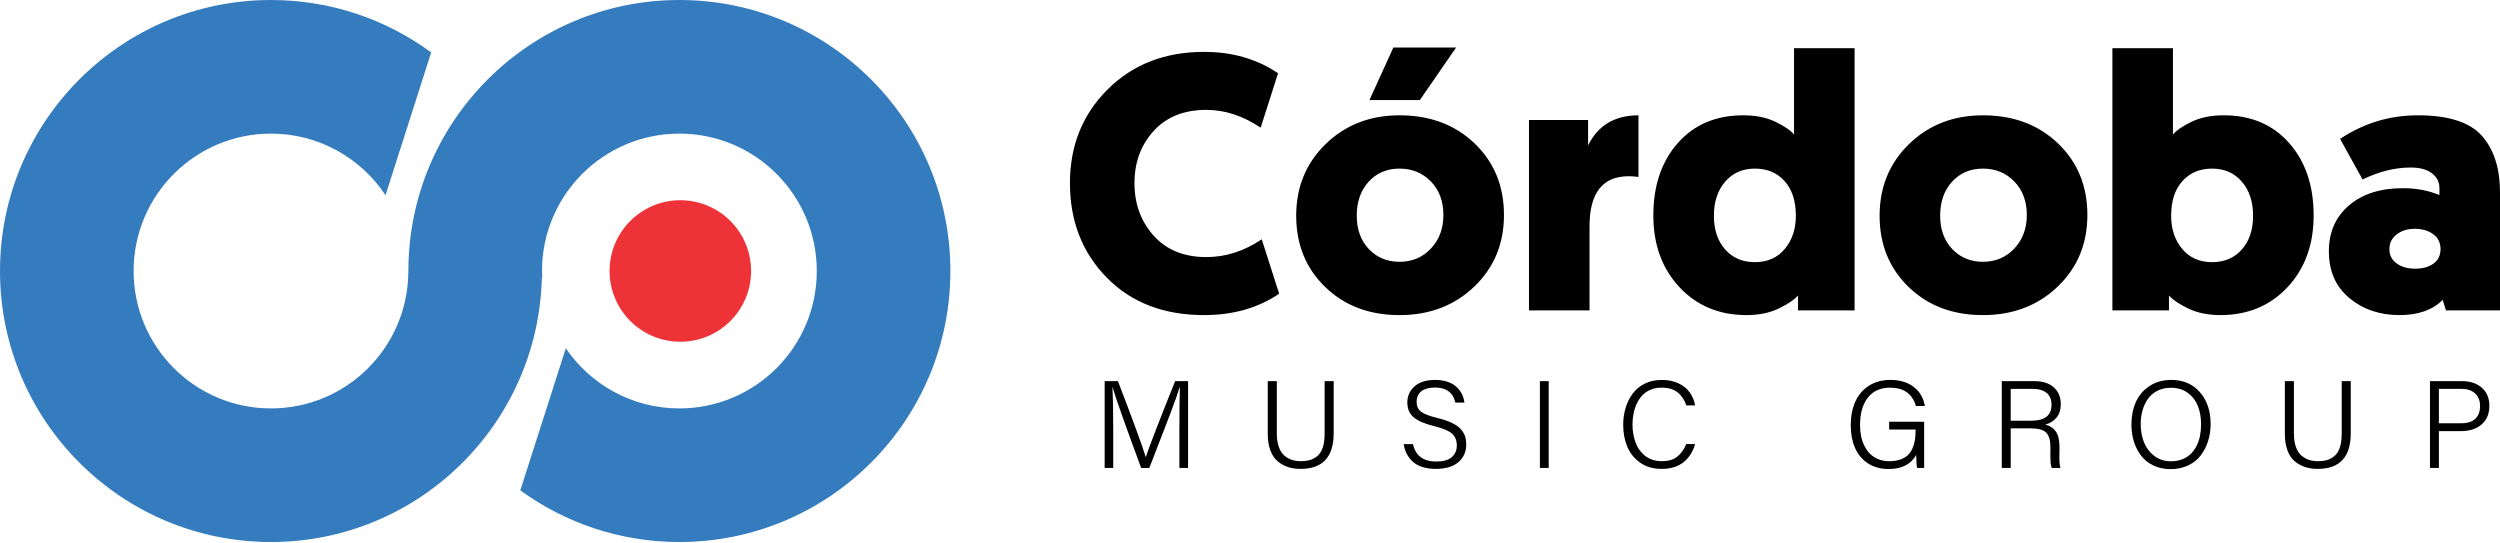
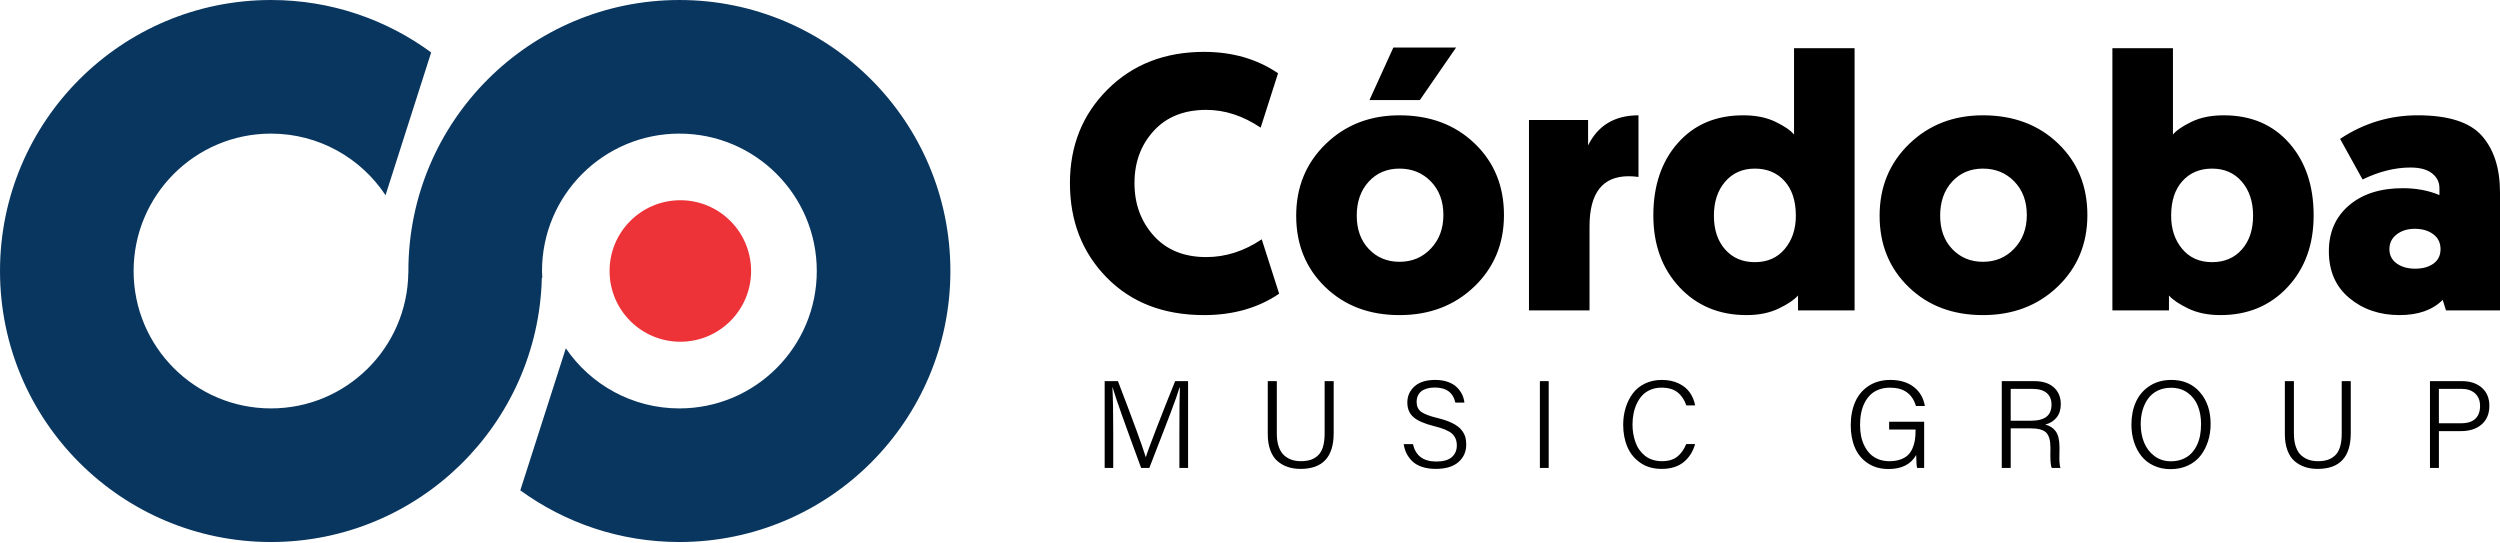
<svg xmlns="http://www.w3.org/2000/svg" xml:space="preserve" width="70.966mm" height="15.386mm" version="1.1" style="shape-rendering:geometricPrecision; text-rendering:geometricPrecision; image-rendering:optimizeQuality; fill-rule:evenodd; clip-rule:evenodd" viewBox="0 0 2976.7 645.36">
  <defs>
    <style type="text/css">
   
    .fil0 {fill:#ED3238;fill-rule:nonzero}
-     .fil1 {fill:#347CBE;fill-rule:nonzero}
    .fil2 {fill:black;fill-rule:nonzero}
+     .fil1 {fill:#09365F;fill-rule:nonzero}
   
  </style>
  </defs>
  <g id="Capa_x0020_1">
    <path class="fil0" d="M894.31 322.65c0,-46.54 -37.72,-84.24 -84.24,-84.24 -46.52,0 -84.26,37.7 -84.26,84.24 0,46.53 37.73,84.24 84.26,84.24 46.52,0 84.24,-37.72 84.24,-84.24z" />
    <path class="fil1" d="M808.94 0c-178.21,0 -322.69,144.47 -322.69,322.69 0,0.58 0.06,1.15 0.08,1.73l-0.16 0.36c-1.14,89.36 -73.85,161.5 -163.48,161.5 -90.35,0 -163.6,-73.25 -163.6,-163.59 0,-90.35 73.25,-163.6 163.6,-163.6 56.95,0 107.07,29.15 136.36,73.32l54.34 -169.98c-53.42,-39.23 -119.34,-62.43 -190.7,-62.43 -178.22,0 -322.69,144.47 -322.69,322.69 0,178.21 144.46,322.67 322.69,322.67 175.6,0 318.35,-140.32 322.48,-314.93l0.59 0.31c-0.13,-2.69 -0.4,-5.34 -0.4,-8.05 0,-90.35 73.25,-163.6 163.58,-163.6 90.34,0 163.59,73.25 163.59,163.6 0,90.34 -73.25,163.59 -163.59,163.59 -56.22,0 -105.79,-28.38 -135.23,-71.59l-54.2 169.16c53.21,38.65 118.63,61.51 189.43,61.51 178.21,0 322.67,-144.47 322.67,-322.67 0,-178.22 -144.47,-322.69 -322.67,-322.69z" />
    <path class="fil2" d="M1433.69 375.17c-48.07,0 -86.71,-14.89 -115.92,-44.68 -29.22,-29.79 -43.82,-67.28 -43.82,-112.46 0,-44.61 14.97,-81.81 44.9,-111.6 29.94,-29.79 68.22,-44.68 114.84,-44.68 33.67,0 63.03,8.49 88.07,25.47l-20.72 64.76c-21.01,-14.1 -42.6,-21.16 -64.76,-21.16 -26.48,0 -47.35,8.35 -62.6,25.04 -15.26,16.69 -22.88,37.42 -22.88,62.17 0,24.75 7.63,45.62 22.88,62.6 15.26,16.98 36.12,25.47 62.6,25.47 23.02,0 45.04,-7.05 66.05,-21.16l20.73 64.76c-25.04,16.98 -54.83,25.47 -89.37,25.47zm144.2 -33.46c-23.03,-22.31 -34.54,-50.58 -34.54,-84.83 0,-34.25 11.73,-62.75 35.19,-85.48 23.46,-22.74 52.74,-34.11 87.86,-34.11 36.27,0 66.05,11.15 89.37,33.46 23.31,22.31 34.97,50.73 34.97,85.27 0,34.25 -11.8,62.67 -35.4,85.27 -23.6,22.6 -53.25,33.89 -88.94,33.89 -35.98,0 -65.48,-11.15 -88.5,-33.46zm37.56 -84.83c0,16.4 4.82,29.65 14.46,39.72 9.64,10.08 21.8,15.11 36.48,15.11 14.97,0 27.42,-5.25 37.34,-15.76 9.93,-10.51 14.89,-23.82 14.89,-39.94 0,-16.4 -4.97,-29.72 -14.89,-39.94 -9.93,-10.21 -22.38,-15.32 -37.34,-15.32 -14.97,0 -27.2,5.18 -36.7,15.54 -9.5,10.36 -14.25,23.89 -14.25,40.58zm43.61 -200.32l74.69 0 -43.17 62.6 -60.01 0 28.49 -62.6zm291.85 80.73l0 73.4c-4.03,-0.57 -7.92,-0.86 -11.66,-0.86 -31.08,0 -46.63,19.86 -46.63,59.58l0 100.16 -72.1 0 0 -226.66 70.38 0 0 30.22c11.8,-23.89 31.8,-35.83 60.01,-35.83zm187.37 119.59c0,-17.56 -4.46,-31.3 -13.38,-41.23 -8.92,-9.93 -20.73,-14.89 -35.4,-14.89 -14.68,0 -26.48,5.18 -35.4,15.54 -8.92,10.36 -13.38,23.89 -13.38,40.58 0,16.69 4.46,30.08 13.38,40.15 8.92,10.08 20.72,15.11 35.4,15.11 14.97,0 26.84,-5.26 35.62,-15.76 8.78,-10.51 13.17,-23.67 13.17,-39.5zm2.59 112.68l0 -17.7c-4.61,5.18 -12.3,10.36 -23.1,15.54 -10.8,5.18 -23.53,7.77 -38.21,7.77 -32.52,0 -59.15,-11.08 -79.87,-33.24 -20.72,-22.16 -31.09,-50.66 -31.09,-85.48 0,-35.4 9.71,-64.11 29.14,-86.13 19.43,-22.02 45.4,-33.03 77.93,-33.03 14.97,0 27.78,2.59 38.43,7.77 10.65,5.18 17.99,10.22 22.02,15.11l0 -102.75 72.1 0 0 312.14 -67.35 0zm131.68 -27.85c-23.03,-22.31 -34.54,-50.58 -34.54,-84.83 0,-34.25 11.73,-62.75 35.19,-85.48 23.46,-22.74 52.74,-34.11 87.86,-34.11 36.27,0 66.05,11.15 89.37,33.46 23.31,22.31 34.97,50.73 34.97,85.27 0,34.25 -11.8,62.67 -35.4,85.27 -23.6,22.6 -53.25,33.89 -88.94,33.89 -35.98,0 -65.48,-11.15 -88.5,-33.46zm37.56 -84.83c0,16.4 4.82,29.65 14.46,39.72 9.64,10.08 21.8,15.11 36.48,15.11 14.97,0 27.42,-5.25 37.34,-15.76 9.93,-10.51 14.89,-23.82 14.89,-39.94 0,-16.4 -4.97,-29.72 -14.89,-39.94 -9.93,-10.21 -22.38,-15.32 -37.34,-15.32 -14.97,0 -27.2,5.18 -36.7,15.54 -9.5,10.36 -14.25,23.89 -14.25,40.58zm275.02 0c0,15.83 4.39,29 13.17,39.5 8.78,10.5 20.65,15.76 35.62,15.76 14.68,0 26.48,-5.04 35.4,-15.11 8.93,-10.07 13.38,-23.46 13.38,-40.15 0,-16.69 -4.46,-30.22 -13.38,-40.58 -8.92,-10.36 -20.72,-15.54 -35.4,-15.54 -14.68,0 -26.48,4.96 -35.4,14.89 -8.92,9.93 -13.38,23.67 -13.38,41.23zm-2.59 94.98l0 17.7 -67.35 0 0 -312.14 72.1 0 0 102.75c4.03,-4.89 11.37,-9.93 22.02,-15.11 10.65,-5.18 23.46,-7.77 38.42,-7.77 32.52,0 58.5,11.01 77.93,33.03 19.43,22.02 29.14,50.73 29.14,86.13 0,34.83 -10.36,63.32 -31.09,85.48 -20.72,22.16 -47.34,33.24 -79.87,33.24 -14.68,0 -27.42,-2.59 -38.21,-7.77 -10.79,-5.18 -18.49,-10.36 -23.1,-15.54zm190.39 -52.67c0,-22.74 7.99,-40.94 23.96,-54.61 15.97,-13.67 37.34,-20.51 64.11,-20.51 16.12,0 30.65,2.73 43.6,8.2l0 -8.2c0,-7.2 -2.95,-13.1 -8.85,-17.7 -5.9,-4.61 -14.46,-6.91 -25.69,-6.91 -18.42,0 -37.42,4.75 -56.99,14.24l-26.77 -48.35c28.21,-18.71 59,-28.07 92.39,-28.07 36.55,0 62.02,8.13 76.42,24.4 14.39,16.26 21.59,38.78 21.59,67.57l0 140.31 -64.33 0 -3.88 -12.52c-12.09,12.09 -29.22,18.13 -51.38,18.13 -23.6,0 -43.53,-6.76 -59.79,-20.29 -16.26,-13.53 -24.39,-32.09 -24.39,-55.69zm80.73 -20.08c-5.75,4.46 -8.64,10.29 -8.64,17.48 0,7.2 2.88,12.88 8.64,17.06 5.75,4.17 13.1,6.26 22.02,6.26 8.92,0 16.19,-2.01 21.8,-6.04 5.61,-4.03 8.42,-9.79 8.42,-17.27 0,-7.48 -2.88,-13.38 -8.63,-17.7 -5.76,-4.32 -13.1,-6.48 -22.02,-6.48 -8.63,0 -15.83,2.23 -21.59,6.69z" />
    <path class="fil2" d="M1404.29 511.3c0,-23.86 0.19,-40.49 0.57,-49.88l-0.43 0c-0.86,2.87 -2.2,6.95 -4.02,12.22 -1.82,5.27 -4.17,11.64 -7.05,19.11 -2.87,7.47 -5.51,14.33 -7.9,20.56 -2.4,6.23 -5.42,14.01 -9.06,23.36 -3.64,9.34 -6.28,16.17 -7.91,20.48l-9.77 0c-19.45,-52.7 -30.76,-84.66 -33.93,-95.87l-0.29 0c0.67,11.02 1,28.7 1,53.04l0 42.83 -10.21 0 0 -103.35 15.81 0c17.92,46.67 28.94,76.76 33.06,90.27l0.29 0c1.15,-4.12 5.47,-15.84 12.94,-35.15 7.47,-19.31 14.76,-37.68 21.85,-55.12l15.38 0 0 103.35 -10.35 0 0 -45.85zm116 5.03c0,6.23 0.81,11.57 2.45,16.03 1.63,4.45 3.85,7.86 6.68,10.21 2.83,2.34 5.82,4.02 8.98,5.03 3.16,1.01 6.66,1.51 10.49,1.51 4.31,0 8.1,-0.5 11.35,-1.51 3.26,-1.01 6.23,-2.73 8.91,-5.18 2.68,-2.44 4.69,-5.84 6.04,-10.21 1.34,-4.36 2.01,-9.65 2.01,-15.88l0 -62.53 10.78 0 0 61.95c0,28.36 -13.13,42.55 -39.39,42.55 -5.46,0 -10.47,-0.74 -15.02,-2.23 -4.55,-1.48 -8.67,-3.78 -12.36,-6.9 -3.69,-3.11 -6.56,-7.42 -8.62,-12.94 -2.06,-5.51 -3.09,-11.95 -3.09,-19.33l0 -63.1 10.78 0 0 62.53zm162.14 12.5c3.07,13.8 12.32,20.7 27.74,20.7 8.33,0 14.49,-1.75 18.47,-5.25 3.98,-3.5 5.96,-8.12 5.96,-13.87 0,-5.94 -1.87,-10.61 -5.6,-14.01 -3.74,-3.4 -10.83,-6.4 -21.27,-8.98 -11.59,-2.87 -19.84,-6.44 -24.72,-10.71 -4.89,-4.27 -7.33,-10.09 -7.33,-17.47 0,-7.66 2.85,-14.06 8.55,-19.19 5.7,-5.13 13.92,-7.69 24.65,-7.69 5.65,0 10.69,0.79 15.1,2.37 4.4,1.58 7.95,3.69 10.63,6.33 2.68,2.63 4.77,5.49 6.25,8.55 1.48,3.07 2.42,6.33 2.8,9.77l-10.78 0c-2.68,-11.98 -10.83,-17.97 -24.43,-17.97 -3.45,0 -6.54,0.38 -9.27,1.15 -2.73,0.77 -5.01,1.87 -6.83,3.31 -1.82,1.44 -3.21,3.23 -4.17,5.39 -0.96,2.16 -1.44,4.58 -1.44,7.26 0,5.18 1.8,9.1 5.39,11.79 3.59,2.68 10.18,5.18 19.76,7.47 7,1.72 12.84,3.76 17.54,6.11 4.69,2.35 8.19,4.94 10.49,7.76 2.3,2.83 3.86,5.6 4.67,8.33 0.81,2.73 1.22,5.87 1.22,9.42 0,8.44 -3.09,15.36 -9.27,20.77 -6.18,5.42 -15.16,8.12 -26.95,8.12 -6.23,0 -11.74,-0.81 -16.53,-2.44 -4.79,-1.63 -8.65,-3.88 -11.57,-6.76 -2.92,-2.87 -5.2,-5.99 -6.83,-9.35 -1.63,-3.35 -2.73,-6.99 -3.31,-10.92l11.07 0zm161.57 28.32l-10.49 0 0 -103.35 10.49 0 0 103.35zm174.36 -28.46c-2.59,9.1 -7.19,16.31 -13.8,21.63 -6.61,5.32 -15.34,7.98 -26.16,7.98 -9.77,0 -18.16,-2.4 -25.15,-7.19 -7,-4.79 -12.17,-11.09 -15.52,-18.9 -3.36,-7.81 -5.03,-16.65 -5.03,-26.52 0,-7.19 0.99,-13.94 2.95,-20.27 1.96,-6.33 4.79,-11.98 8.48,-16.96 3.69,-4.98 8.53,-8.91 14.52,-11.79 5.99,-2.87 12.67,-4.31 20.05,-4.31 7.47,0 14.06,1.34 19.76,4.02 5.7,2.68 10.16,6.25 13.37,10.71 3.21,4.46 5.39,9.66 6.54,15.6l-10.49 0c-2.3,-6.71 -5.8,-11.91 -10.49,-15.6 -4.69,-3.69 -11.07,-5.53 -19.11,-5.53 -4.7,0 -9.01,0.81 -12.94,2.45 -3.93,1.63 -7.21,3.85 -9.84,6.68 -2.63,2.83 -4.84,6.13 -6.61,9.92 -1.77,3.78 -3.07,7.76 -3.88,11.93 -0.81,4.17 -1.22,8.51 -1.22,13.01 0,3.65 0.29,7.19 0.86,10.64 0.57,3.45 1.43,6.83 2.59,10.13 1.15,3.31 2.68,6.33 4.6,9.06 1.92,2.73 4.14,5.13 6.69,7.19 2.54,2.06 5.53,3.67 8.98,4.82 3.45,1.15 7.24,1.72 11.36,1.72 7.66,0 13.75,-1.8 18.25,-5.39 4.5,-3.59 8.05,-8.6 10.64,-15.02l10.64 0zm264.34 28.46c-0.57,-1.34 -0.96,-6.47 -1.15,-15.38 -6.33,11.12 -17.25,16.67 -32.77,16.67 -9.68,0 -17.97,-2.3 -24.87,-6.9 -6.9,-4.6 -12,-10.78 -15.31,-18.54 -3.31,-7.76 -4.96,-16.63 -4.96,-26.59 0,-10.44 1.75,-19.69 5.25,-27.74 3.5,-8.05 8.86,-14.45 16.1,-19.19 7.24,-4.74 15.84,-7.11 25.8,-7.11 11.4,0 20.7,2.78 27.89,8.34 7.19,5.56 11.59,13.12 13.22,22.71l-10.63 0c-4.31,-14.57 -14.57,-21.85 -30.76,-21.85 -4.89,0 -9.32,0.74 -13.3,2.23 -3.98,1.48 -7.35,3.57 -10.13,6.25 -2.78,2.68 -5.1,5.89 -6.97,9.63 -1.87,3.74 -3.23,7.79 -4.1,12.15 -0.86,4.36 -1.29,9.08 -1.29,14.16 0,4.6 0.41,8.98 1.22,13.15 0.82,4.17 2.16,8.1 4.03,11.79 1.87,3.69 4.14,6.87 6.83,9.56 2.68,2.68 5.96,4.79 9.84,6.33 3.88,1.53 8.22,2.3 13.01,2.3 4.79,0 9.04,-0.62 12.72,-1.87 3.69,-1.25 6.69,-2.92 8.98,-5.03 2.3,-2.11 4.17,-4.74 5.61,-7.91 1.43,-3.16 2.44,-6.49 3.02,-9.99 0.57,-3.5 0.86,-7.4 0.86,-11.72l0 -1.15 -31.48 0 0 -9.34 41.69 0 0 55.05 -8.34 0zm111.4 0l-10.64 0 0 -103.35 38.67 0c10.06,0 17.85,2.49 23.36,7.47 5.51,4.98 8.27,11.64 8.27,19.98 0,6.42 -1.68,11.72 -5.03,15.88 -3.35,4.17 -7.86,6.97 -13.51,8.41 5.37,1.25 9.53,3.93 12.51,8.05 2.97,4.12 4.45,10.35 4.45,18.69l0 4.17c0,0.86 -0.03,2.32 -0.07,4.38 -0.05,2.06 -0.07,3.69 -0.07,4.89 0,1.2 0.05,2.61 0.14,4.24 0.1,1.63 0.24,3.04 0.43,4.24 0.19,1.2 0.48,2.18 0.86,2.95l-10.49 0c-0.29,-0.57 -0.53,-1.25 -0.72,-2.01 -0.19,-0.77 -0.34,-1.68 -0.43,-2.73 -0.1,-1.05 -0.19,-1.96 -0.29,-2.73 -0.1,-0.77 -0.14,-1.89 -0.14,-3.38 0,-1.48 -0.03,-2.59 -0.07,-3.31 -0.05,-0.72 -0.05,-2.01 0,-3.88 0.05,-1.87 0.07,-3.14 0.07,-3.81l0 -2.44c0,-8.34 -1.65,-14.23 -4.96,-17.68 -3.31,-3.45 -9.61,-5.17 -18.9,-5.17l-23.43 0 0 47.15zm23.86 -56.2c8.43,0 14.66,-1.58 18.69,-4.74 4.02,-3.16 6.04,-7.95 6.04,-14.37 0,-3.07 -0.48,-5.75 -1.43,-8.05 -0.96,-2.3 -2.4,-4.27 -4.32,-5.89 -1.91,-1.63 -4.31,-2.85 -7.19,-3.67 -2.87,-0.81 -6.18,-1.22 -9.92,-1.22l-25.73 0 0 37.95 23.86 0zm167.46 -48.59c14.19,0 25.52,4.89 34,14.66 8.48,9.78 12.72,22.33 12.72,37.66 0,7.28 -1.01,14.11 -3.02,20.48 -2.01,6.37 -4.93,12.08 -8.77,17.11 -3.83,5.03 -8.84,9.01 -15.02,11.93 -6.18,2.92 -13.15,4.39 -20.92,4.39 -7.28,0 -13.89,-1.37 -19.84,-4.1 -5.94,-2.73 -10.85,-6.52 -14.73,-11.35 -3.88,-4.84 -6.85,-10.47 -8.91,-16.89 -2.06,-6.42 -3.09,-13.32 -3.09,-20.7 0,-10.06 1.77,-19.04 5.32,-26.95 3.55,-7.91 8.98,-14.25 16.32,-19.05 7.33,-4.79 15.98,-7.19 25.94,-7.19zm-0.43 9.34c-6.04,0 -11.4,1.17 -16.1,3.52 -4.69,2.35 -8.48,5.56 -11.35,9.63 -2.87,4.07 -5.03,8.65 -6.47,13.73 -1.44,5.08 -2.16,10.54 -2.16,16.38 0,7.96 1.32,15.21 3.95,21.78 2.64,6.56 6.73,11.95 12.29,16.17 5.56,4.22 12.12,6.33 19.69,6.33 4.98,0 9.49,-0.79 13.51,-2.37 4.02,-1.58 7.42,-3.74 10.21,-6.47 2.78,-2.73 5.1,-5.97 6.97,-9.7 1.87,-3.74 3.21,-7.76 4.02,-12.08 0.81,-4.31 1.22,-8.86 1.22,-13.66 0,-7.95 -1.27,-15.14 -3.81,-21.56 -2.54,-6.42 -6.56,-11.64 -12.07,-15.67 -5.51,-4.03 -12.15,-6.04 -19.91,-6.04zm146.33 54.63c0,6.23 0.81,11.57 2.45,16.03 1.63,4.45 3.85,7.86 6.68,10.21 2.83,2.34 5.82,4.02 8.98,5.03 3.16,1.01 6.66,1.51 10.49,1.51 4.31,0 8.1,-0.5 11.35,-1.51 3.26,-1.01 6.23,-2.73 8.91,-5.18 2.68,-2.44 4.69,-5.84 6.04,-10.21 1.34,-4.36 2.01,-9.65 2.01,-15.88l0 -62.53 10.78 0 0 61.95c0,28.36 -13.13,42.55 -39.39,42.55 -5.46,0 -10.47,-0.74 -15.02,-2.23 -4.55,-1.48 -8.67,-3.78 -12.36,-6.9 -3.69,-3.11 -6.56,-7.42 -8.62,-12.94 -2.06,-5.51 -3.09,-11.95 -3.09,-19.33l0 -63.1 10.78 0 0 62.53zm200.09 -62.53c9.77,0 17.65,2.61 23.64,7.83 5.99,5.22 8.98,12.39 8.98,21.49 0,9.49 -3.07,16.89 -9.2,22.21 -6.13,5.32 -14.32,7.98 -24.58,7.98l-26.3 0 0 43.84 -10.64 0 0 -103.35 38.09 0zm-1.01 50.16c7.57,0 13.23,-1.8 16.96,-5.39 3.74,-3.59 5.6,-8.64 5.6,-15.16 0,-6.42 -1.99,-11.43 -5.96,-15.02 -3.98,-3.59 -9.32,-5.39 -16.03,-5.39l-27.03 0 0 40.96 26.45 0z" />
  </g>
</svg>
